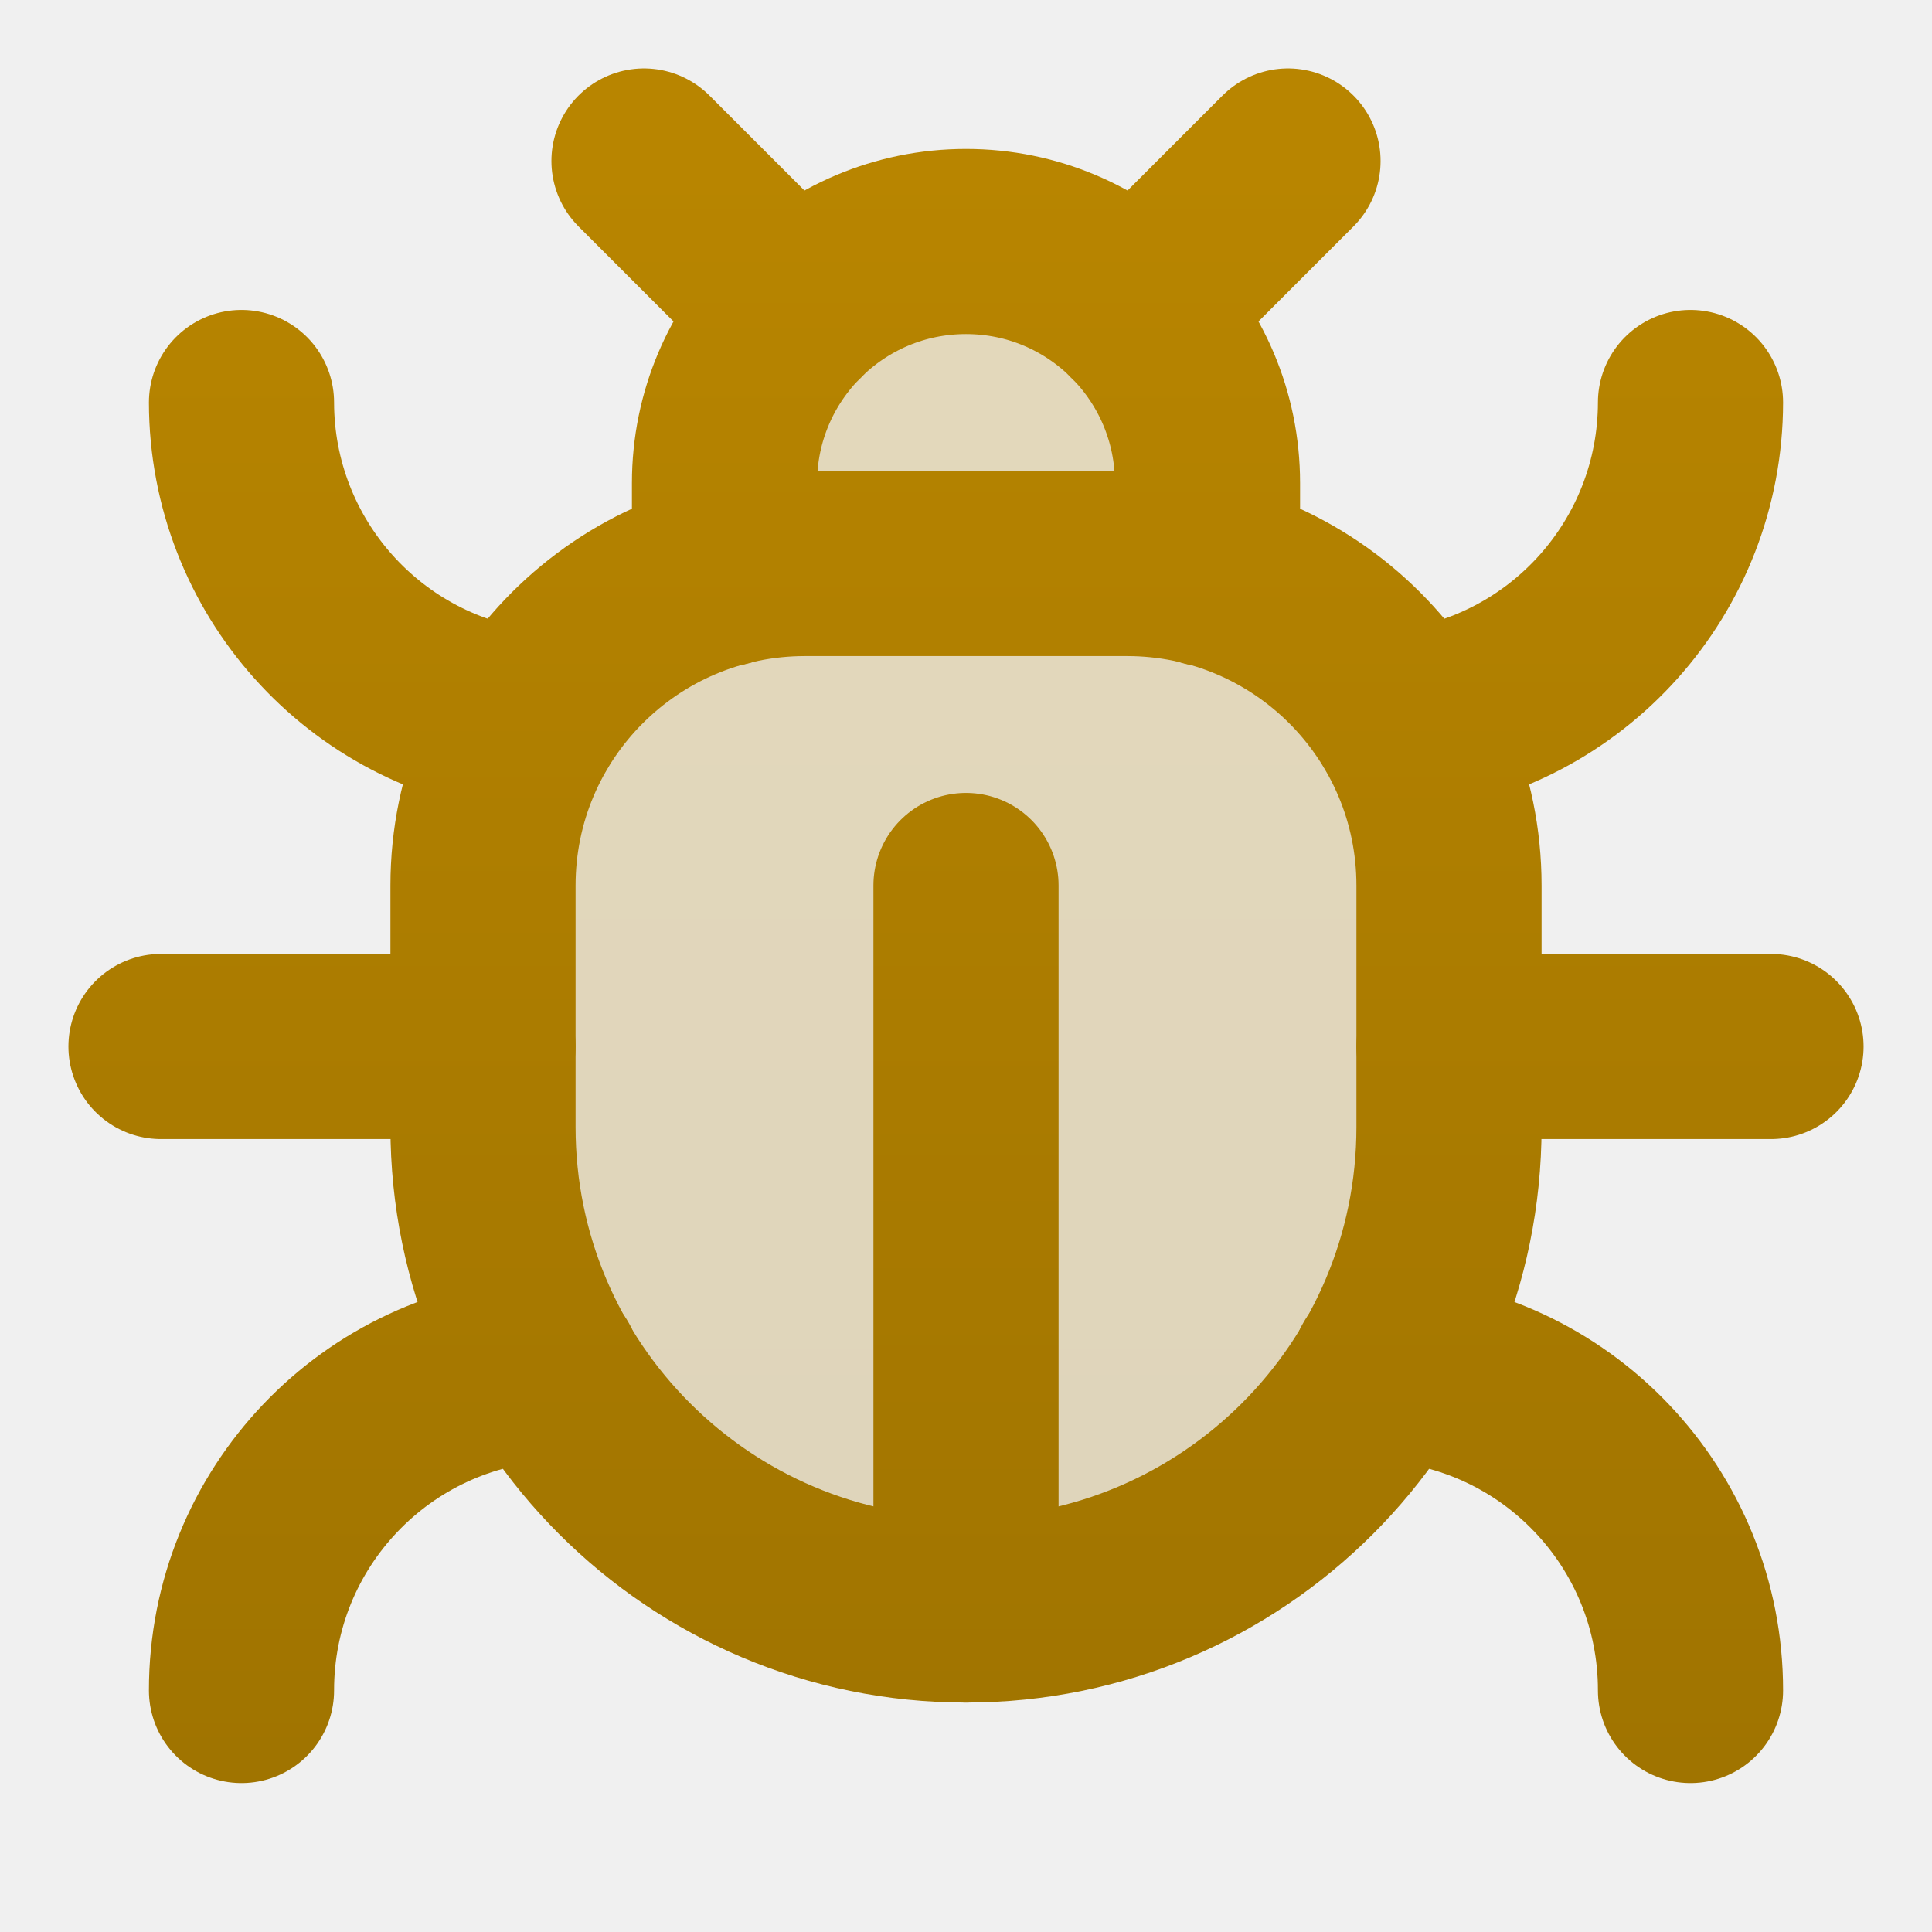
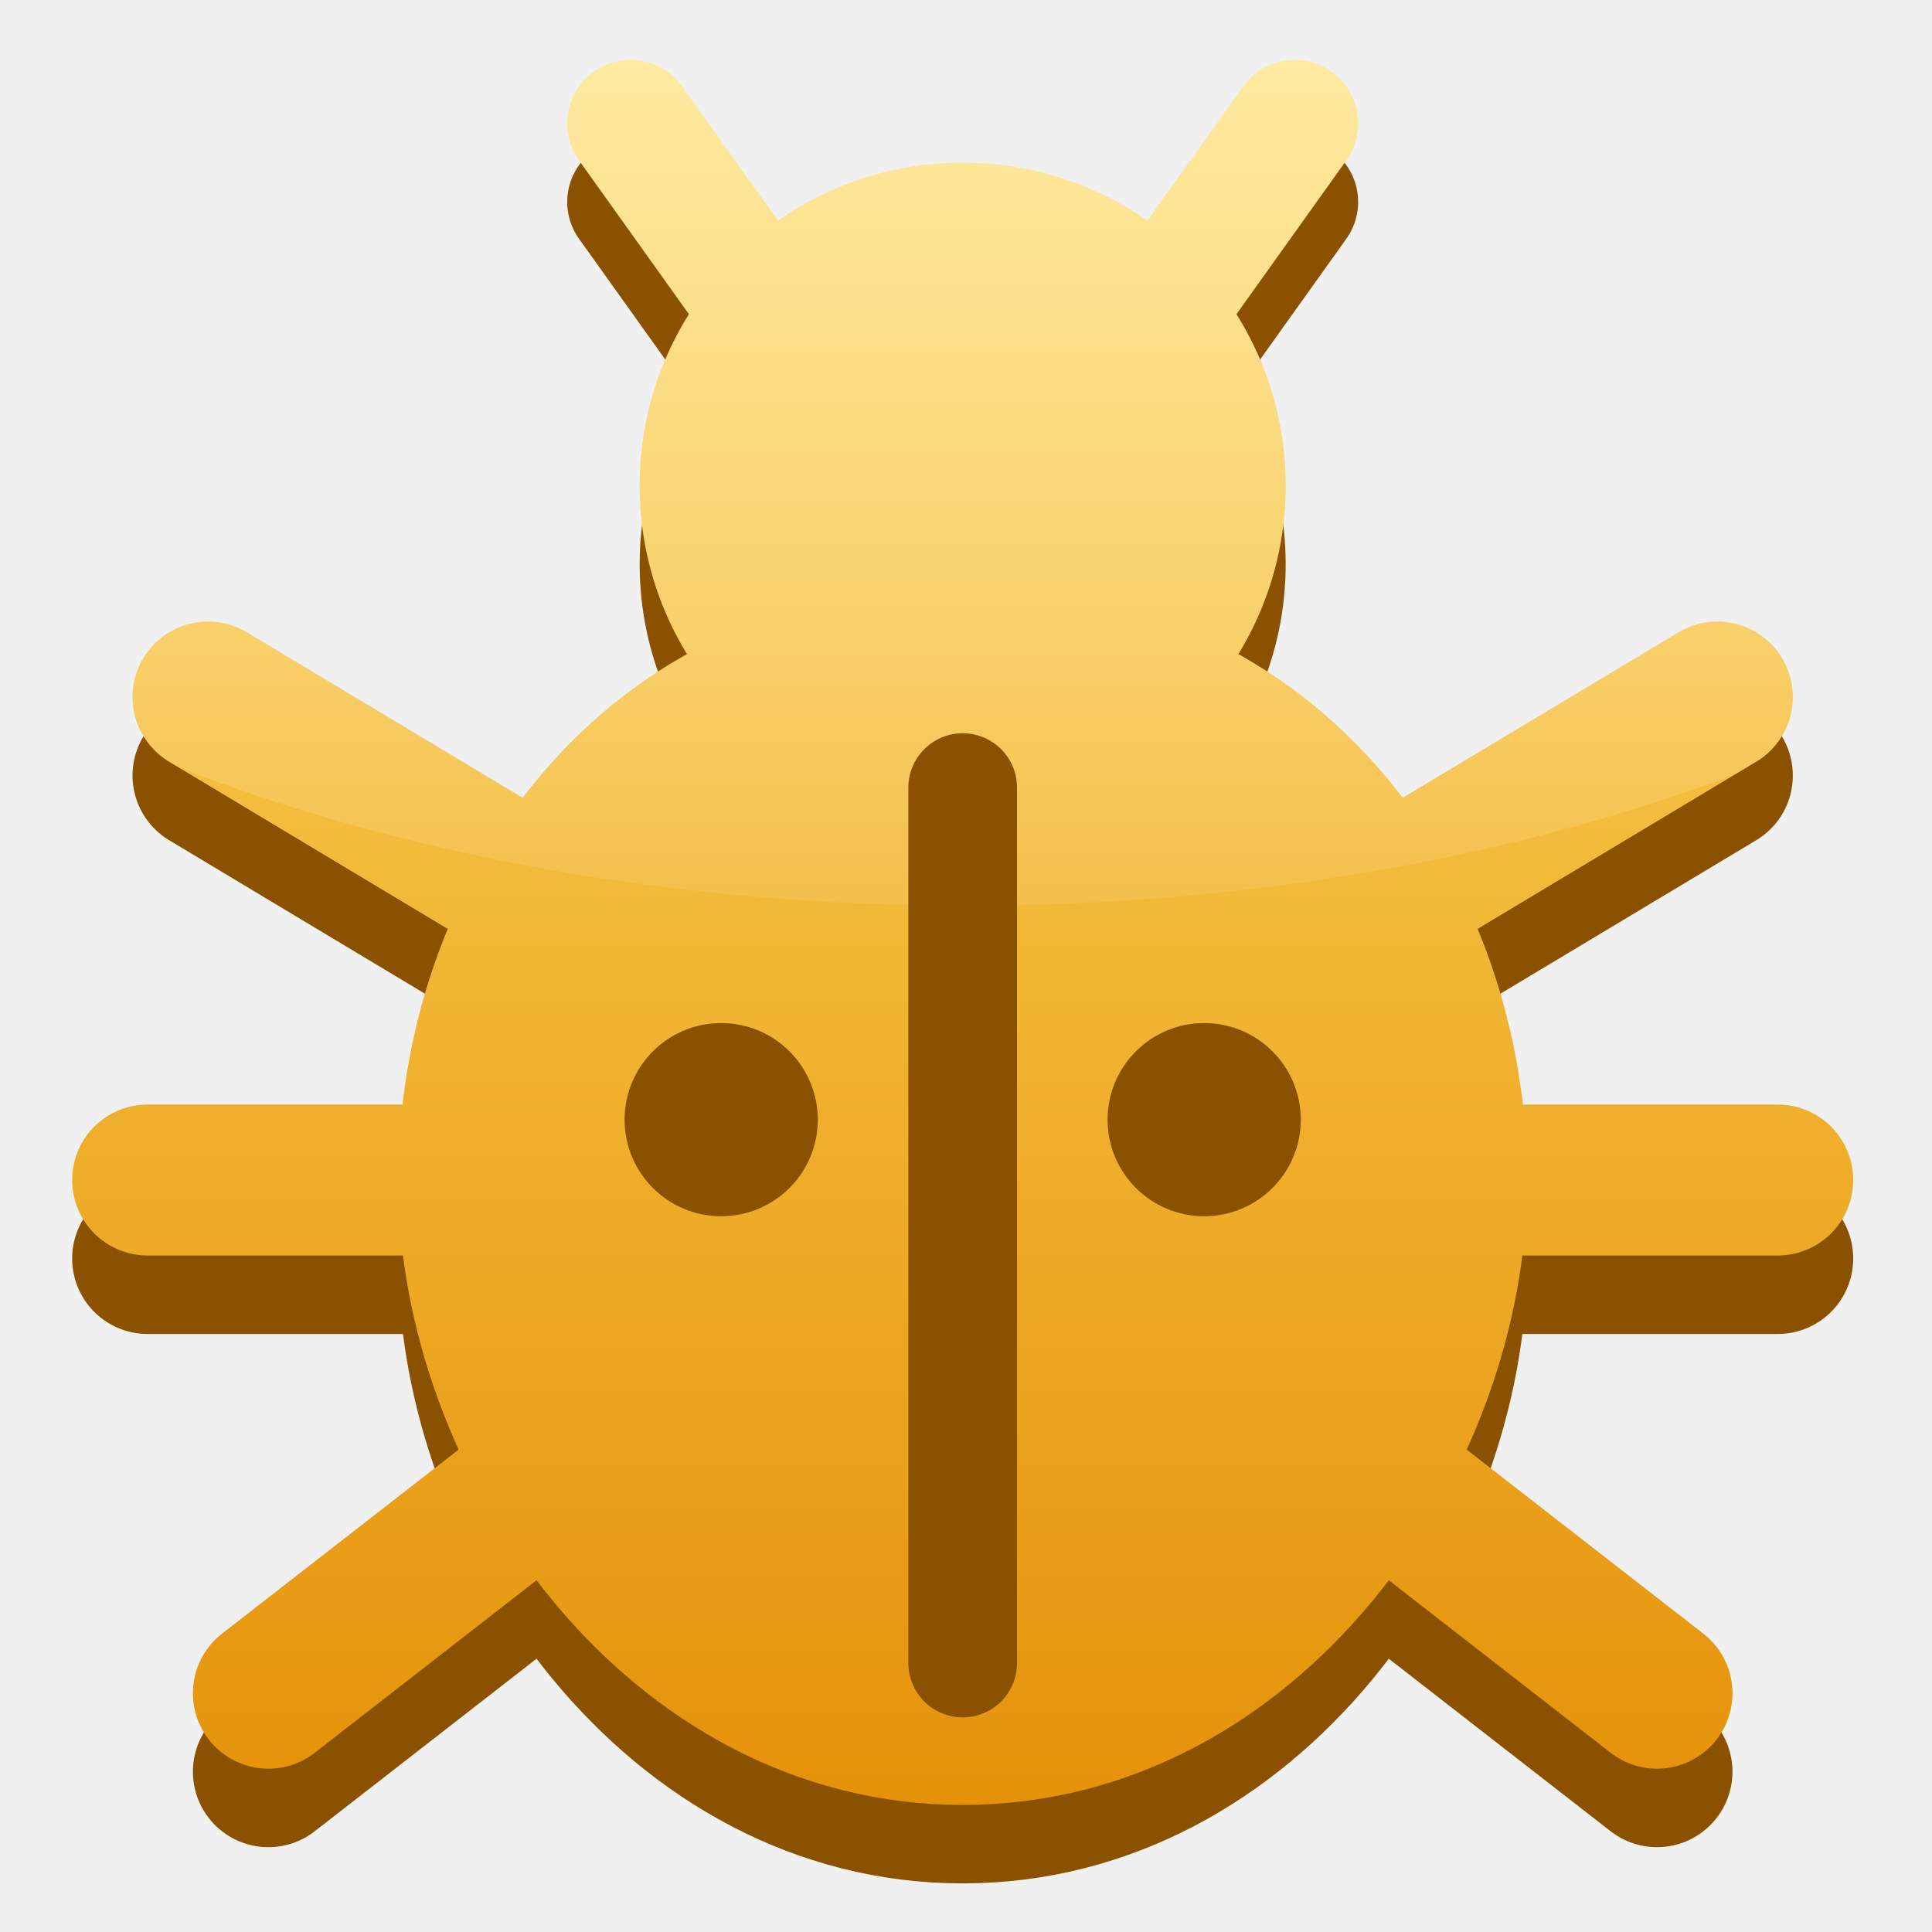
- <svg xmlns="http://www.w3.org/2000/svg" viewBox="0 0 24 24" width="24" height="24">
+ <svg xmlns="http://www.w3.org/2000/svg" viewBox="0 0 64 64" width="64" height="64">
  <defs>
-     <linearGradient id="bug3p" x1="12" y1="2" x2="12" y2="22" gradientUnits="userSpaceOnUse">
-       <stop offset="0" stop-color="#b88500" />
-       <stop offset="1" stop-color="#a07400" />
+     <linearGradient id="b" gradientUnits="userSpaceOnUse" x1="32.01" y1="1.9" x2="32.01" y2="59.73">
+       <stop stop-color="#ffdc62" />
+       <stop offset="1" stop-color="#e5920a" />
    </linearGradient>
+     <linearGradient id="s" gradientUnits="userSpaceOnUse" x1="0" y1="0" x2="0" y2="30">
+       <stop stop-color="#fff" stop-opacity=".42" />
+       <stop offset="1" stop-color="#fff" stop-opacity=".1" />
+     </linearGradient>
+     <mask id="m" maskUnits="userSpaceOnUse" x="0" y="0" width="64" height="64">
+       <g transform="translate(-0.11 0.09) scale(1)">
+         <path d="M17 29L7 23" fill="none" stroke="#fff" stroke-width="5" stroke-linecap="round" stroke-linejoin="round" />
+         <path d="M47 29L57 23" fill="none" stroke="#fff" stroke-width="5" stroke-linecap="round" stroke-linejoin="round" />
+         <path d="M15 39H5" fill="none" stroke="#fff" stroke-width="5" stroke-linecap="round" stroke-linejoin="round" />
+         <path d="M49 39H59" fill="none" stroke="#fff" stroke-width="5" stroke-linecap="round" stroke-linejoin="round" />
+         <path d="M18 49L9 56" fill="none" stroke="#fff" stroke-width="5" stroke-linecap="round" stroke-linejoin="round" />
+         <path d="M46 49L55 56" fill="none" stroke="#fff" stroke-width="5" stroke-linecap="round" stroke-linejoin="round" />
+         <path d="M26 11L21 4" fill="none" stroke="#fff" stroke-width="4.2" stroke-linecap="round" stroke-linejoin="round" />
+         <path d="M38 11L43 4" fill="none" stroke="#fff" stroke-width="4.2" stroke-linecap="round" stroke-linejoin="round" />
+         <path d="M23 16a9 9 0 1 0 18 0a9 9 0 1 0 -18 0Z" fill="#fff" stroke="#fff" stroke-width="3.4" stroke-linejoin="round" />
+         <path d="M32 21C43 21 49 30 49 39S42 58 32 58 15 48 15 39 21 21 32 21Z" fill="#fff" stroke="#fff" stroke-width="3.4" stroke-linejoin="round" />
+       </g>
+     </mask>
  </defs>
-   <g transform="translate(0.00 0.00) scale(1)" fill="url(#bug3p)" fill-opacity=".22">
-     <path d="M14 7a4 4 0 0 1 4 4v3a6 6 0 0 1-12 0v-3a4 4 0 0 1 4-4z" />
-     <path d="M9 7.13V6a3 3 0 1 1 6 0v1.13" />
+   <g transform="translate(0 2.6)">
+     <g transform="translate(-0.11 0.09) scale(1)">
+       <path d="M17 29L7 23" fill="none" stroke="#8a5200" stroke-width="5" stroke-linecap="round" stroke-linejoin="round" />
+       <path d="M47 29L57 23" fill="none" stroke="#8a5200" stroke-width="5" stroke-linecap="round" stroke-linejoin="round" />
+       <path d="M15 39H5" fill="none" stroke="#8a5200" stroke-width="5" stroke-linecap="round" stroke-linejoin="round" />
+       <path d="M49 39H59" fill="none" stroke="#8a5200" stroke-width="5" stroke-linecap="round" stroke-linejoin="round" />
+       <path d="M18 49L9 56" fill="none" stroke="#8a5200" stroke-width="5" stroke-linecap="round" stroke-linejoin="round" />
+       <path d="M46 49L55 56" fill="none" stroke="#8a5200" stroke-width="5" stroke-linecap="round" stroke-linejoin="round" />
+       <path d="M26 11L21 4" fill="none" stroke="#8a5200" stroke-width="4.2" stroke-linecap="round" stroke-linejoin="round" />
+       <path d="M38 11L43 4" fill="none" stroke="#8a5200" stroke-width="4.2" stroke-linecap="round" stroke-linejoin="round" />
+       <path d="M23 16a9 9 0 1 0 18 0a9 9 0 1 0 -18 0Z" fill="#8a5200" stroke="#8a5200" stroke-width="3.4" stroke-linejoin="round" />
+       <path d="M32 21C43 21 49 30 49 39S42 58 32 58 15 48 15 39 21 21 32 21Z" fill="#8a5200" stroke="#8a5200" stroke-width="3.4" stroke-linejoin="round" />
+     </g>
  </g>
-   <g transform="translate(0.00 0.00) scale(1)" stroke="url(#bug3p)" stroke-width="2.3" stroke-linecap="round" stroke-linejoin="round" fill="none">
-     <path d="M12 20v-9" />
-     <path d="M14 7a4 4 0 0 1 4 4v3a6 6 0 0 1-12 0v-3a4 4 0 0 1 4-4z" />
-     <path d="M14.12 3.88 16 2" />
-     <path d="M21 21a4 4 0 0 0-3.81-4" />
-     <path d="M21 5a4 4 0 0 1-3.55 3.97" />
-     <path d="M22 13h-4" />
-     <path d="M3 21a4 4 0 0 1 3.81-4" />
-     <path d="M3 5a4 4 0 0 0 3.55 3.97" />
-     <path d="M6 13H2" />
-     <path d="m8 2 1.88 1.88" />
-     <path d="M9 7.13V6a3 3 0 1 1 6 0v1.13" />
+   <g transform="translate(-0.11 0.09) scale(1)">
+     <path d="M17 29L7 23" fill="none" stroke="url(#b)" stroke-width="5" stroke-linecap="round" stroke-linejoin="round" />
+     <path d="M47 29L57 23" fill="none" stroke="url(#b)" stroke-width="5" stroke-linecap="round" stroke-linejoin="round" />
+     <path d="M15 39H5" fill="none" stroke="url(#b)" stroke-width="5" stroke-linecap="round" stroke-linejoin="round" />
+     <path d="M49 39H59" fill="none" stroke="url(#b)" stroke-width="5" stroke-linecap="round" stroke-linejoin="round" />
+     <path d="M18 49L9 56" fill="none" stroke="url(#b)" stroke-width="5" stroke-linecap="round" stroke-linejoin="round" />
+     <path d="M46 49L55 56" fill="none" stroke="url(#b)" stroke-width="5" stroke-linecap="round" stroke-linejoin="round" />
+     <path d="M26 11L21 4" fill="none" stroke="url(#b)" stroke-width="4.2" stroke-linecap="round" stroke-linejoin="round" />
+     <path d="M38 11L43 4" fill="none" stroke="url(#b)" stroke-width="4.2" stroke-linecap="round" stroke-linejoin="round" />
+     <path d="M23 16a9 9 0 1 0 18 0a9 9 0 1 0 -18 0Z" fill="url(#b)" stroke="url(#b)" stroke-width="3.4" stroke-linejoin="round" />
+     <path d="M32 21C43 21 49 30 49 39S42 58 32 58 15 48 15 39 21 21 32 21Z" fill="url(#b)" stroke="url(#b)" stroke-width="3.4" stroke-linejoin="round" />
+   </g>
+   <ellipse mask="url(#m)" cx="32" cy="4" rx="46" ry="26" fill="url(#s)" />
+   <g transform="translate(-0.11 0.09) scale(1)">
+     <path d="M32 26V55" fill="none" stroke="#8a5200" stroke-width="3.6" stroke-linecap="round" stroke-linejoin="round" />
+     <path d="M20.8 37a3.2 3.2 0 1 0 6.4 0a3.2 3.2 0 1 0 -6.4 0Z" fill="#8a5200" />
+     <path d="M36.8 37a3.2 3.2 0 1 0 6.4 0a3.2 3.2 0 1 0 -6.4 0Z" fill="#8a5200" />
  </g>
</svg>
